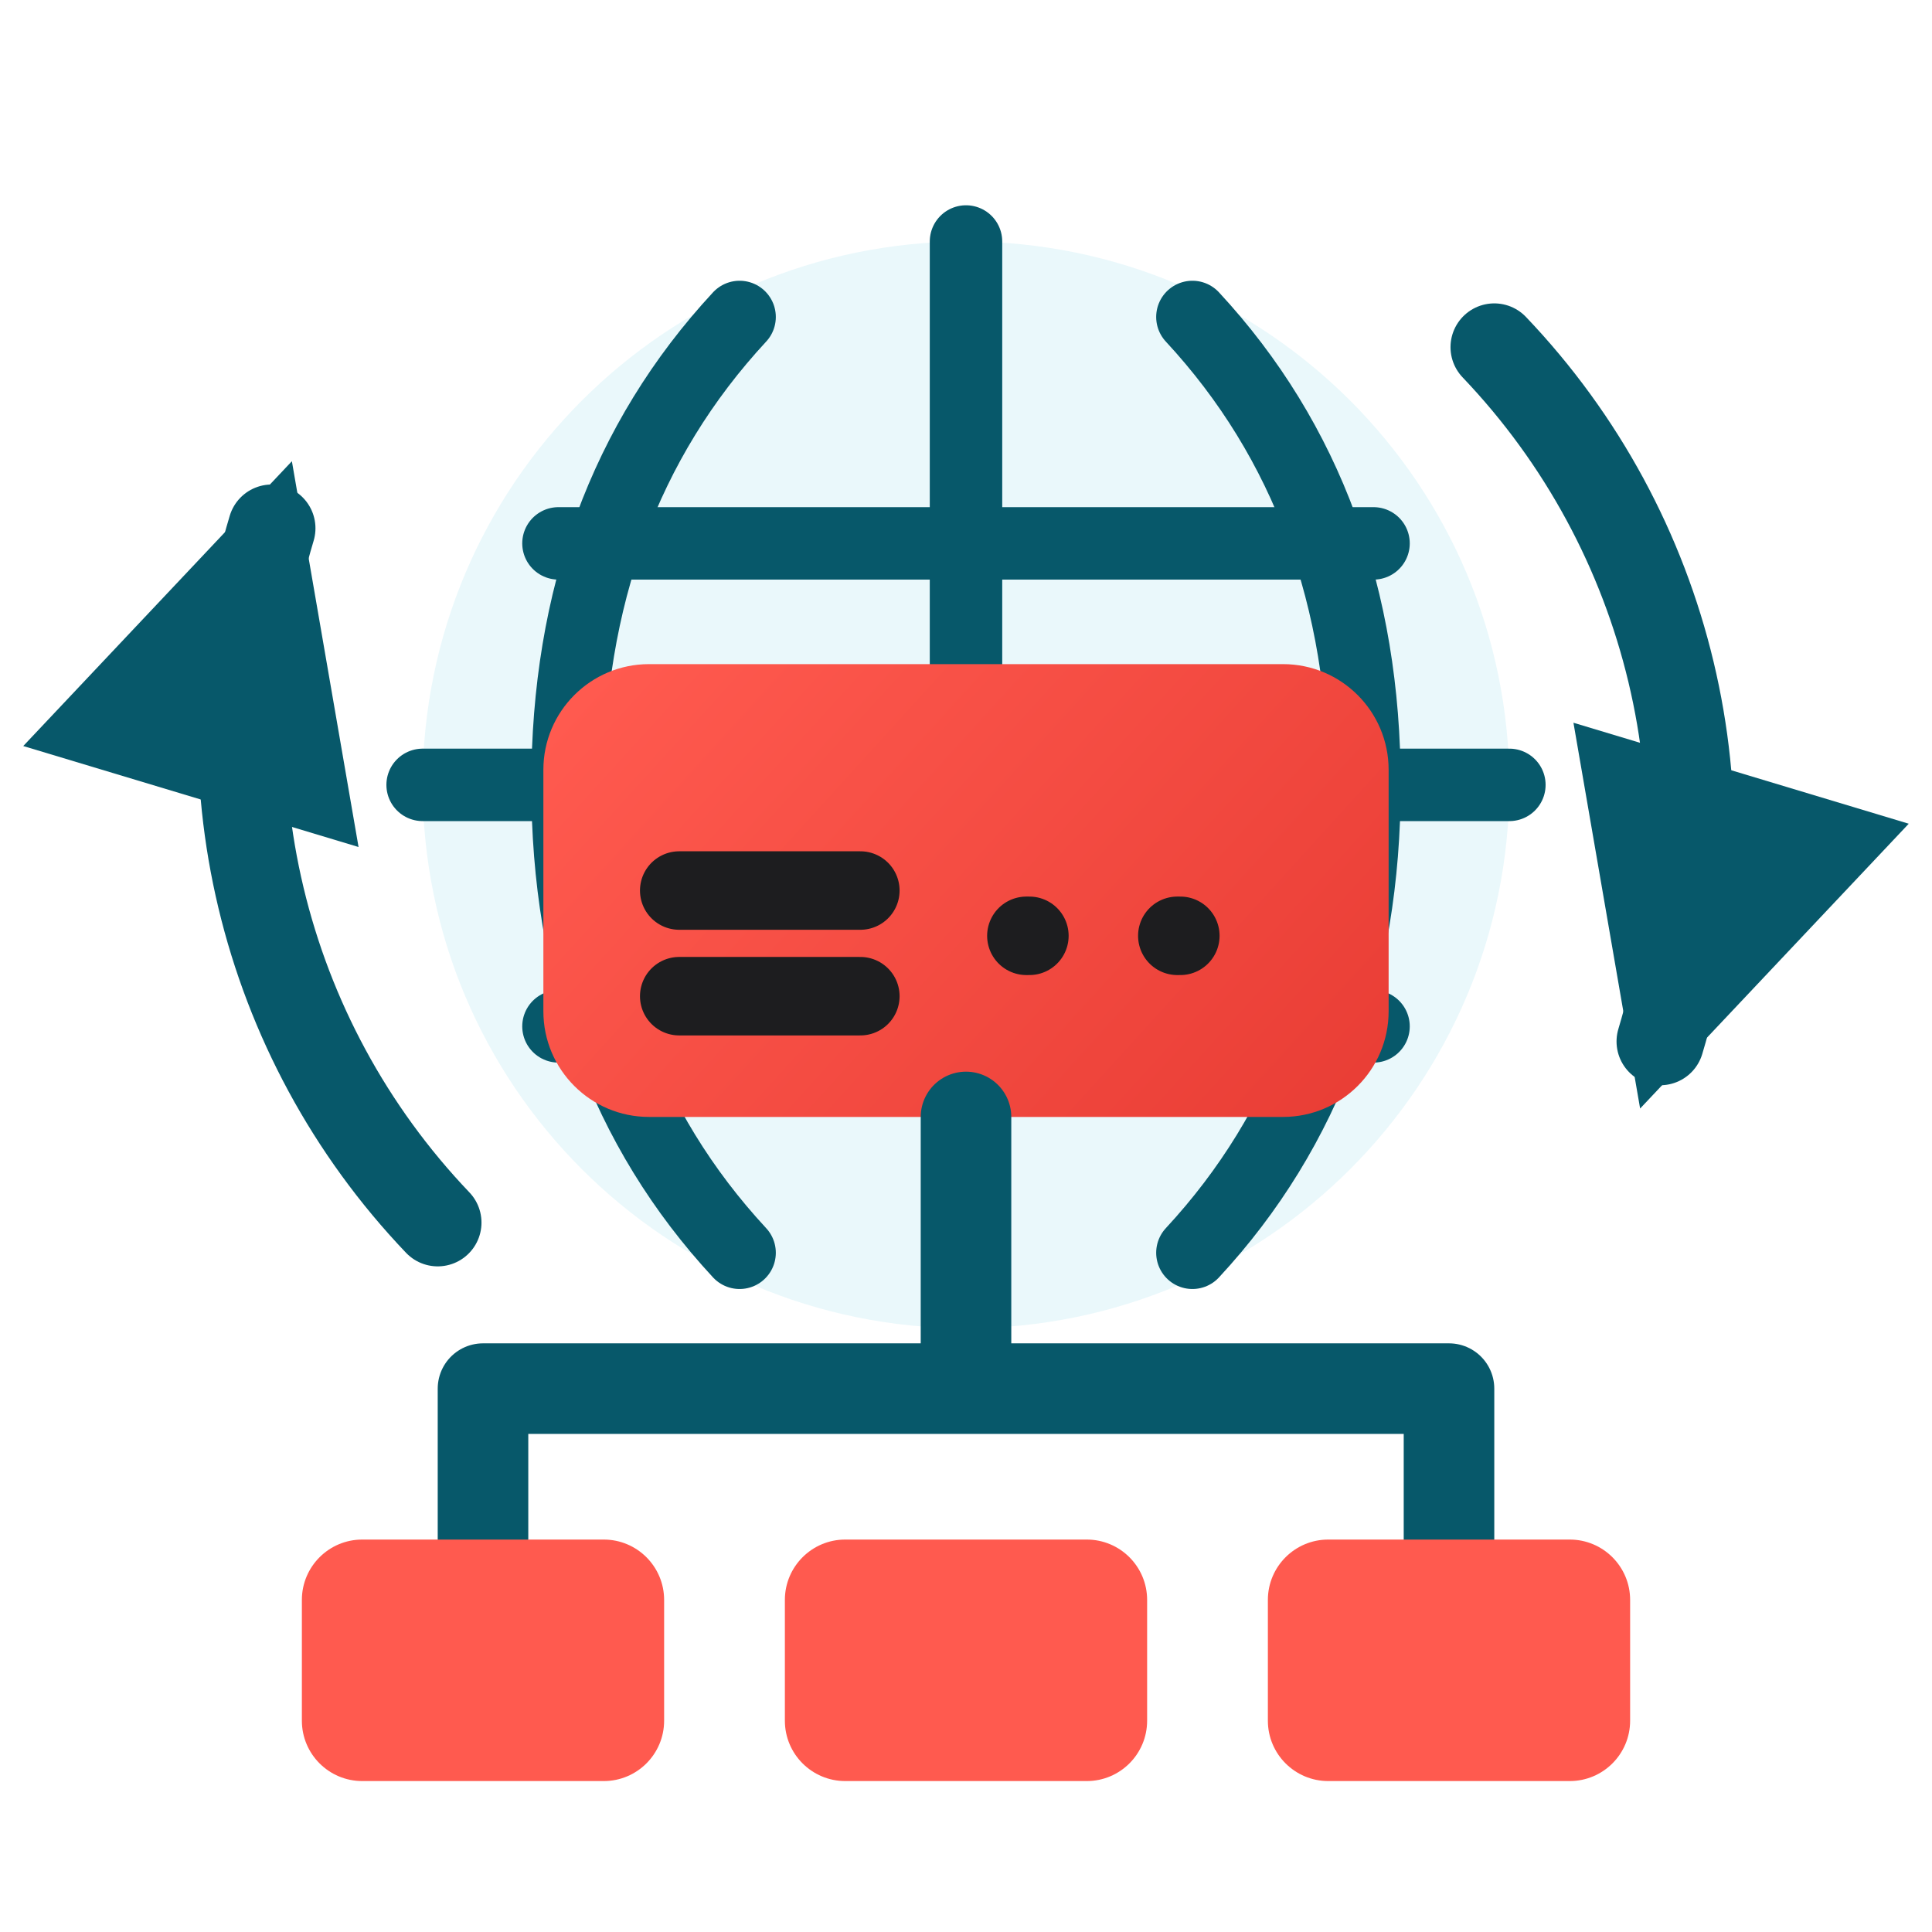
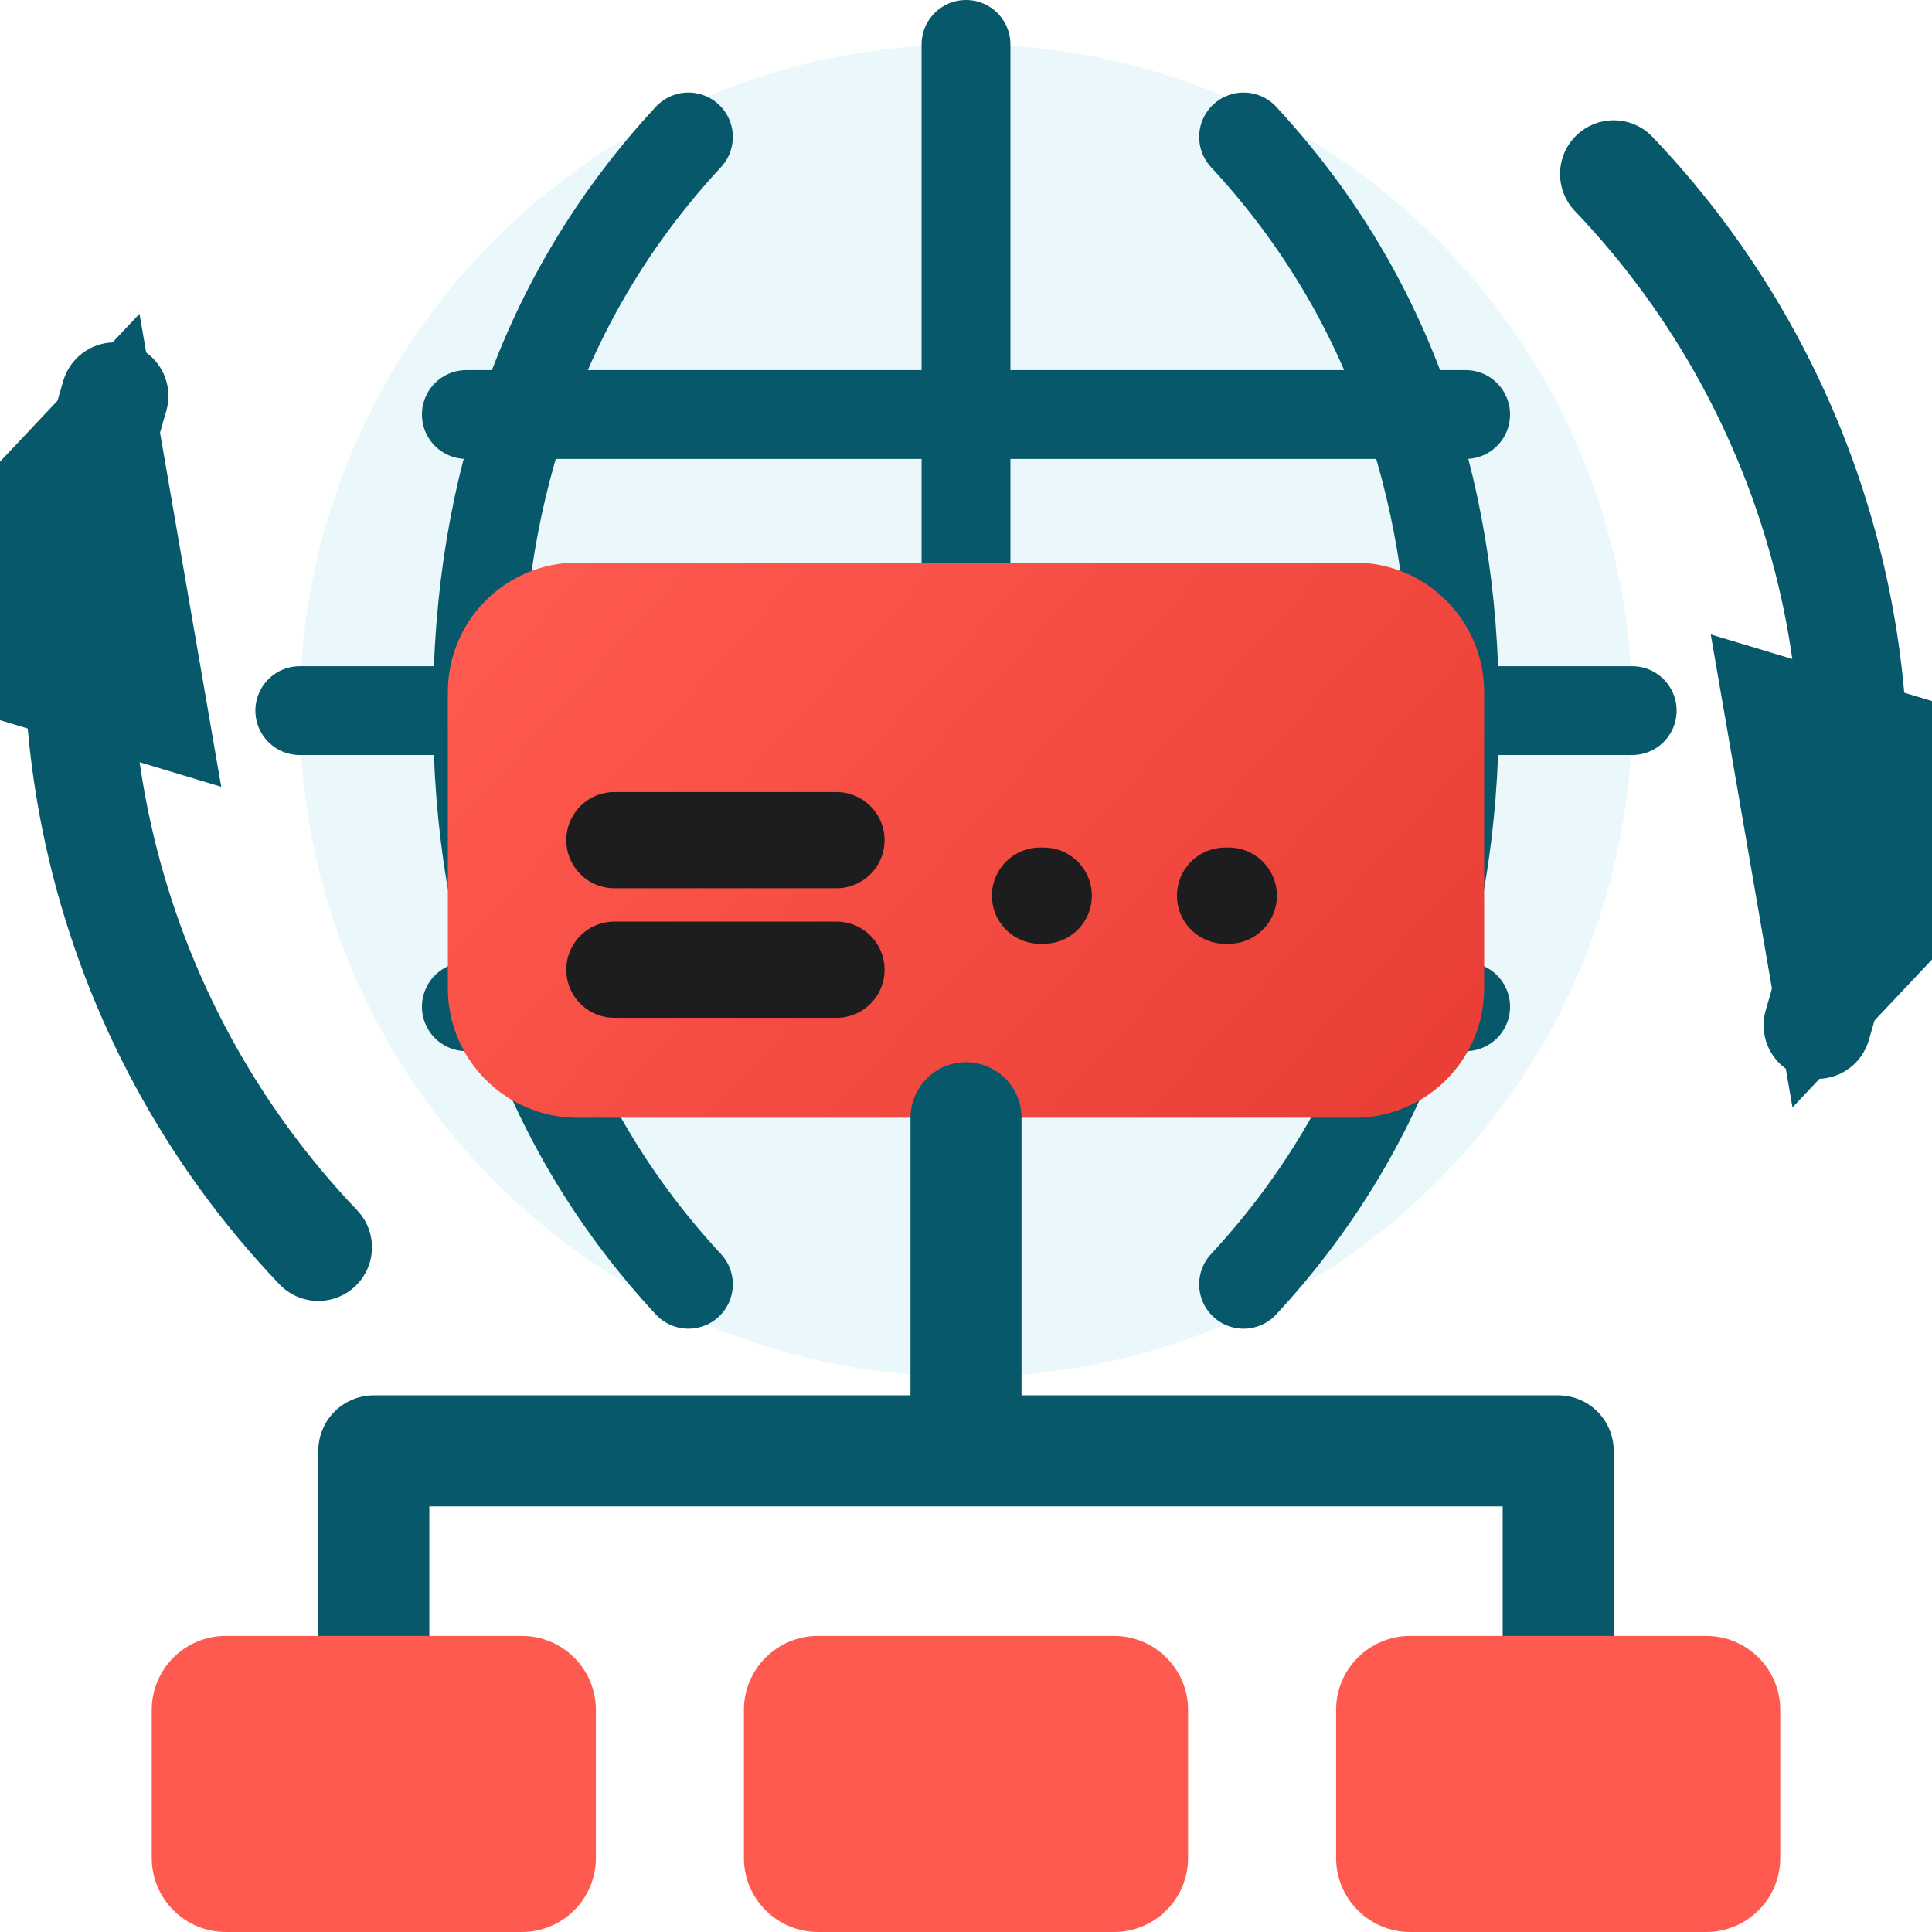
- <svg xmlns="http://www.w3.org/2000/svg" viewBox="0 0 64 64" fill="none">
+ <svg xmlns="http://www.w3.org/2000/svg" viewBox="5.9 6.8 52.2 52.2" fill="none" width="900" height="900">
  <defs>
    <linearGradient id="proxy-access-server" x1="21" x2="43" y1="21" y2="41" gradientUnits="userSpaceOnUse">
      <stop stop-color="#FF5A4F" />
      <stop offset="1" stop-color="#E83C34" />
    </linearGradient>
    <marker id="proxy-access-arrow" markerHeight="4" markerWidth="4" orient="auto" refX="3.2" refY="2">
      <path d="M0 0L4 2L0 4Z" fill="#07586A" />
    </marker>
  </defs>
  <circle cx="32" cy="26" r="18" fill="#EAF8FB" />
  <path d="M14 26h36M18.5 18h27M18.5 34h27" stroke="#07586A" stroke-linecap="round" stroke-width="2.4" />
  <path d="M32 8v36M24.5 10.5C20.7 14.6 18.8 19.8 18.8 26s1.9 11.4 5.7 15.5M39.5 10.5c3.8 4.1 5.7 9.3 5.7 15.5s-1.9 11.4-5.7 15.5" stroke="#07586A" stroke-linecap="round" stroke-width="2.4" />
  <path d="M14.5 40.5A23.5 23.5 0 0 1 9 17.5" stroke="#07586A" stroke-linecap="round" stroke-width="2.9" marker-end="url(#proxy-access-arrow)" />
  <path d="M49.5 11.5A23.5 23.5 0 0 1 55 34.5" stroke="#07586A" stroke-linecap="round" stroke-width="2.9" marker-end="url(#proxy-access-arrow)" />
  <rect width="28" height="15" x="18" y="22" fill="url(#proxy-access-server)" rx="3.5" />
  <path d="M22.5 29.5h6M22.5 33h6M34 31h.1M39 31h.1" stroke="#1D1D1F" stroke-linecap="round" stroke-width="2.6" />
  <path d="M32 37v9M16 46h32M16 46v5M48 46v5" stroke="#07586A" stroke-linecap="round" stroke-width="3" />
  <rect width="12" height="8" x="10" y="51" fill="#FF5A4F" rx="2" />
  <rect width="12" height="8" x="26" y="51" fill="#FF5A4F" rx="2" />
  <rect width="12" height="8" x="42" y="51" fill="#FF5A4F" rx="2" />
</svg>
